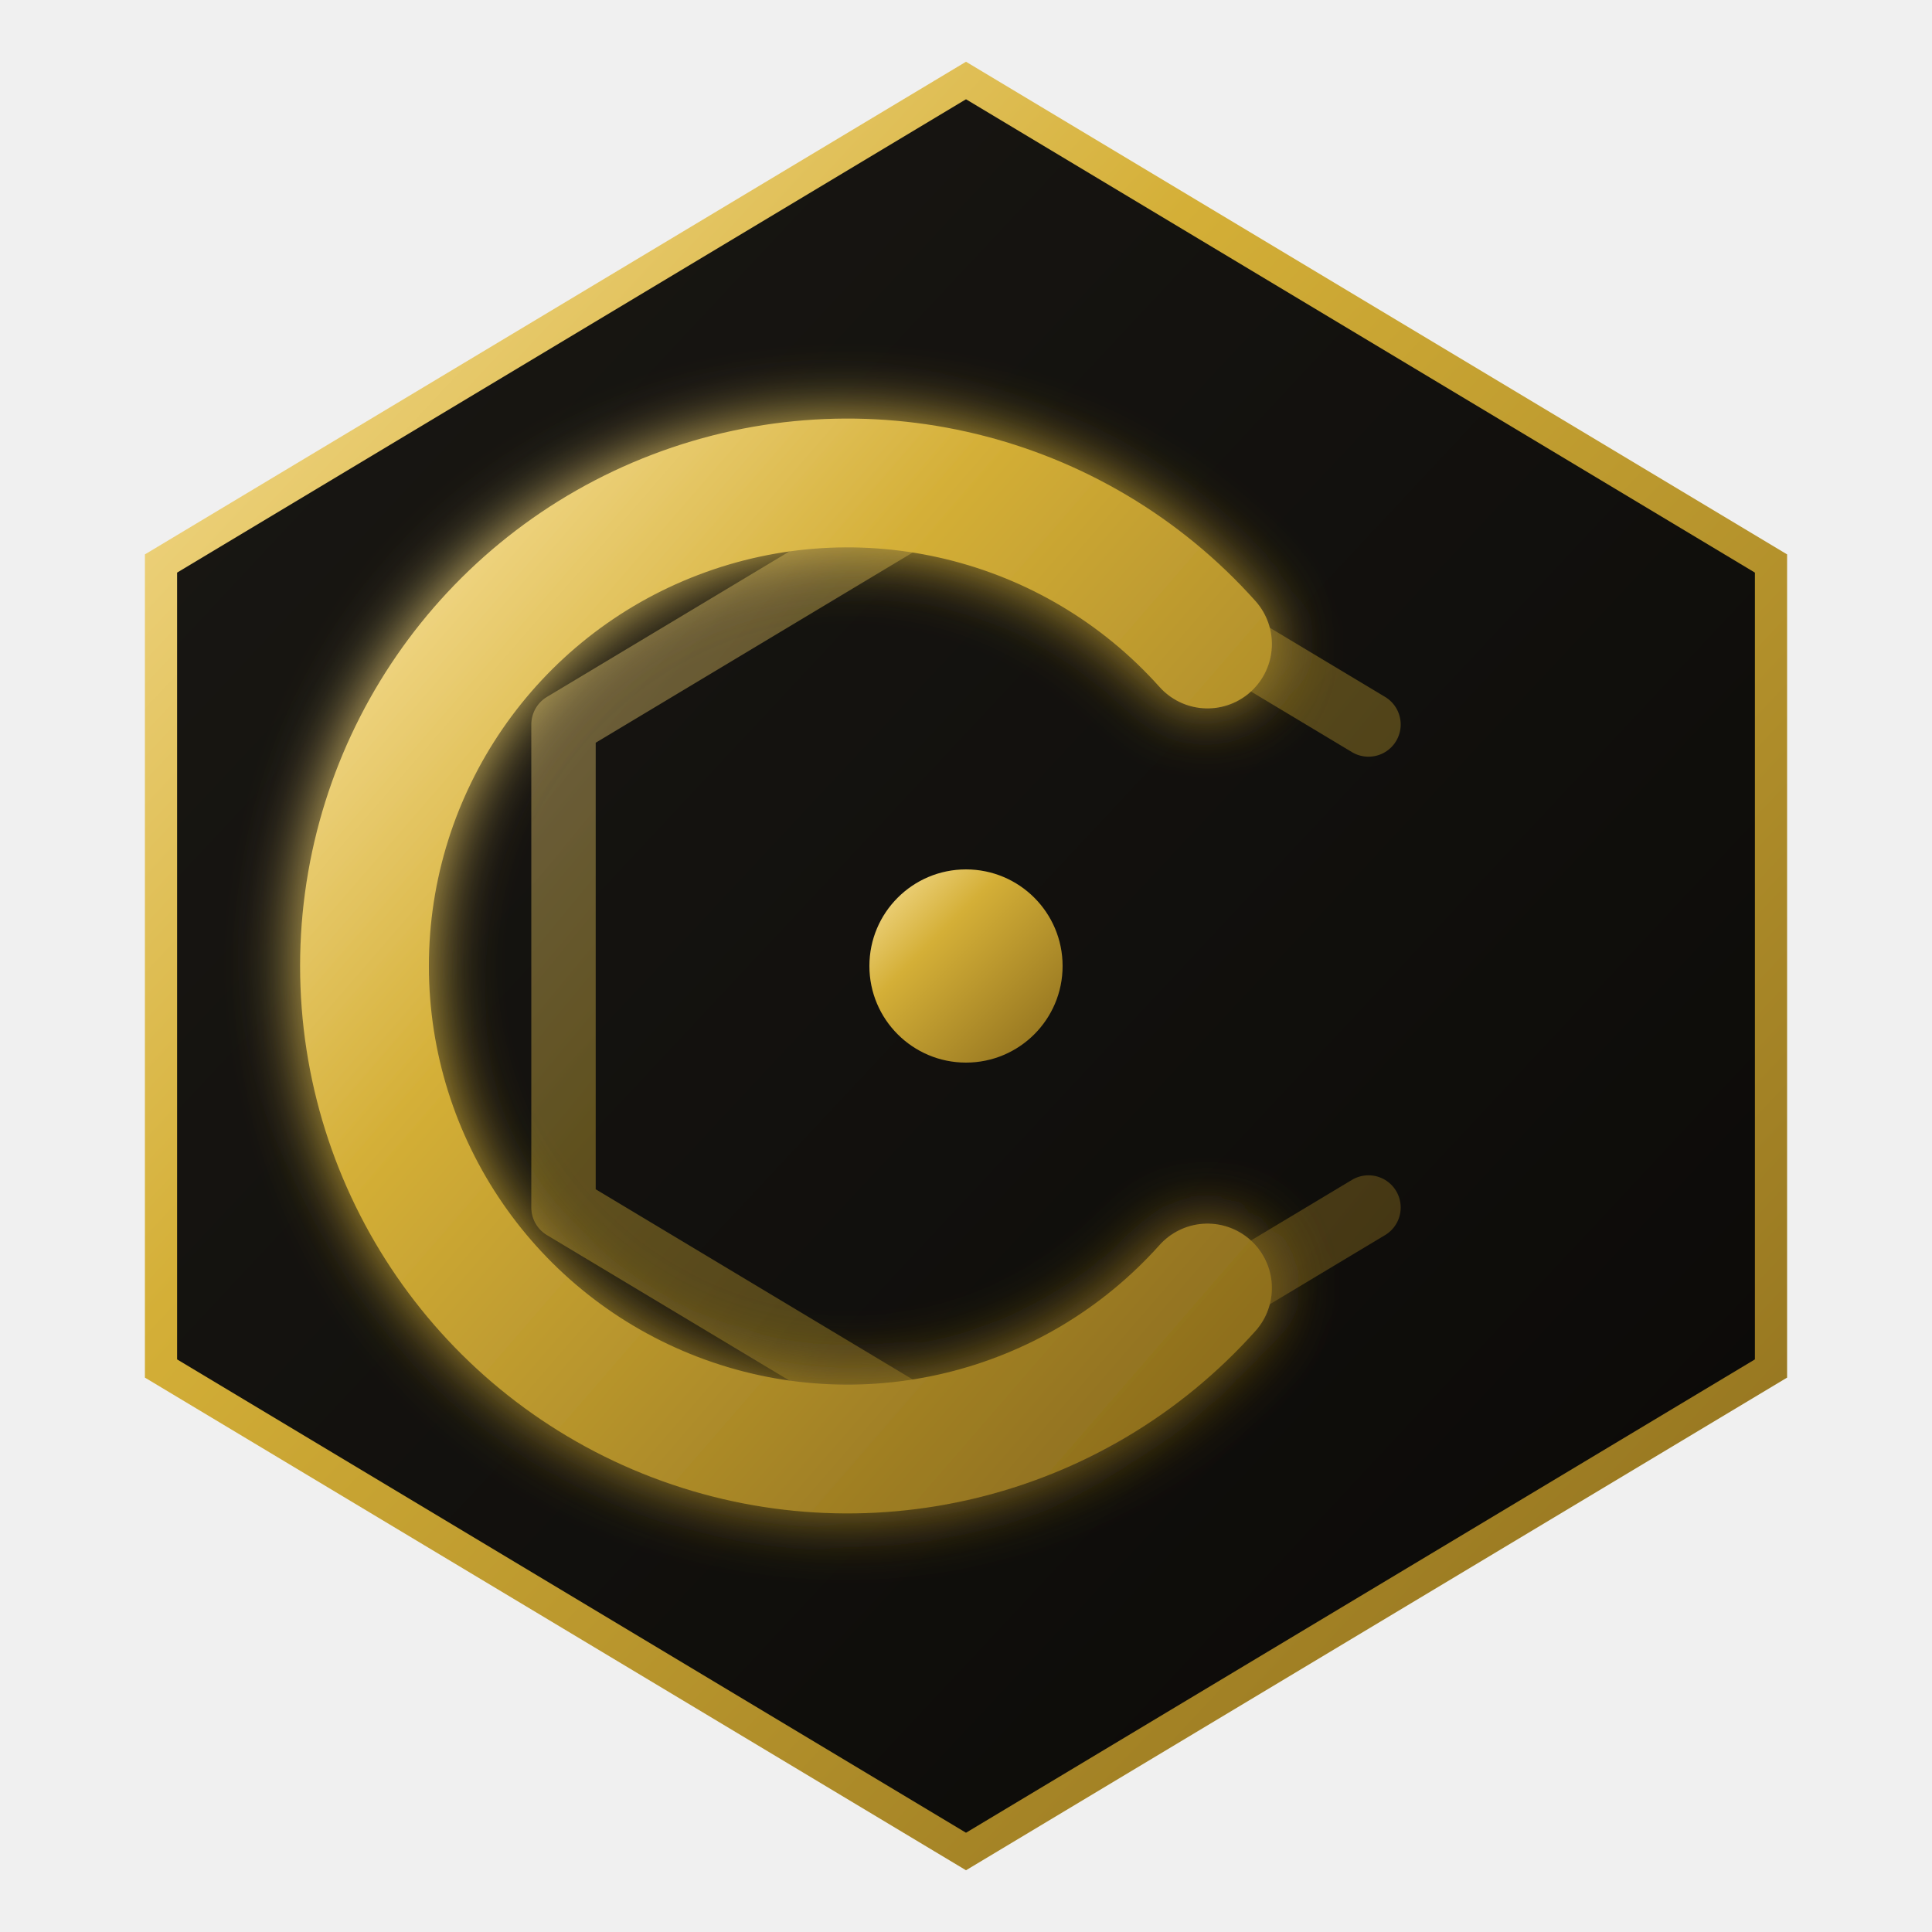
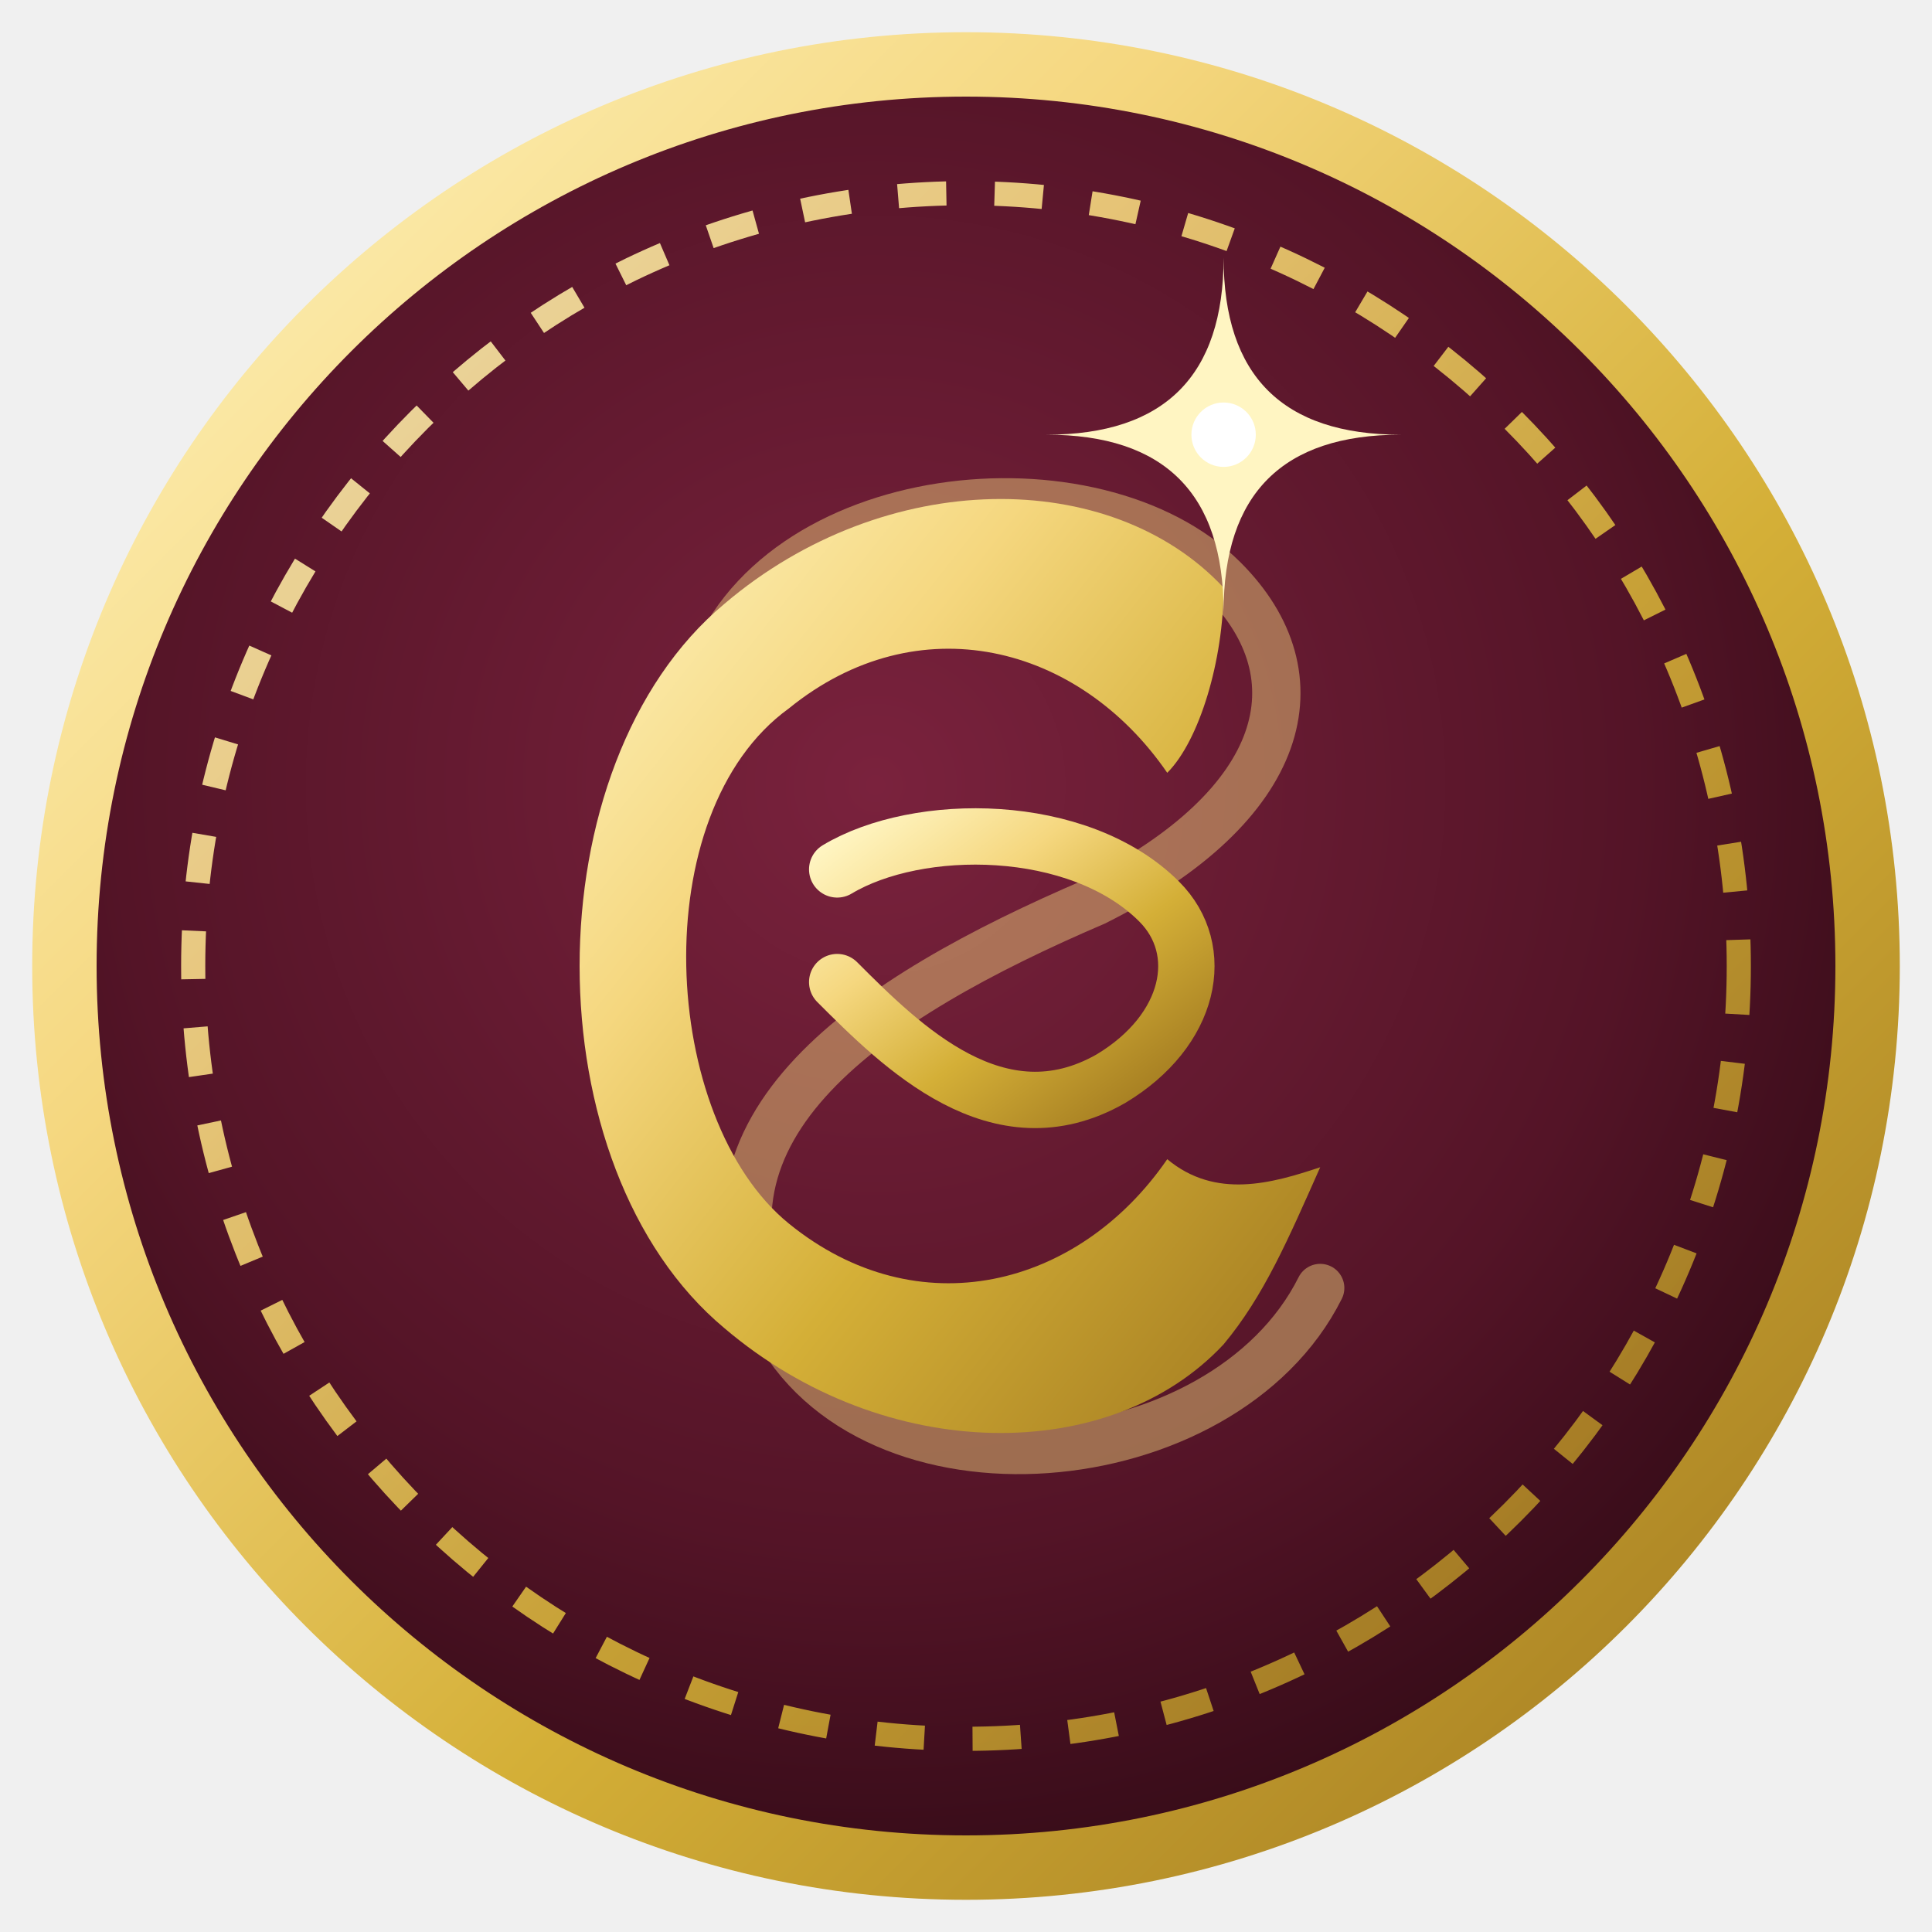
<svg xmlns="http://www.w3.org/2000/svg" viewBox="0 0 120 120">
  <defs>
-     <linearGradient id="gold-grad" x1="0%" y1="0%" x2="100%" y2="100%">
-       <stop offset="0%" stop-color="#F9E29C" />
-       <stop offset="35%" stop-color="#D4AF37" />
-       <stop offset="100%" stop-color="#8A6B1C" />
+     <linearGradient id="fav-gold" x1="0%" y1="0%" x2="100%" y2="100%">
+       <stop offset="0%" stop-color="#FFF5C2" />
+       <stop offset="30%" stop-color="#F5D77F" />
+       <stop offset="60%" stop-color="#D4AF37" />
+       <stop offset="100%" stop-color="#9E761E" />
    </linearGradient>
-     <linearGradient id="dark-bg" x1="0%" y1="0%" x2="100%" y2="100%">
-       <stop offset="0%" stop-color="#1A1814" />
-       <stop offset="100%" stop-color="#0A0907" />
-     </linearGradient>
-     <filter id="glow" x="-20%" y="-20%" width="140%" height="140%">
-       <feGaussianBlur stdDeviation="2" result="blur" />
-       <feComposite in="SourceGraphic" in2="blur" operator="over" />
-     </filter>
+     <radialGradient id="fav-burgundy" cx="45%" cy="40%" r="60%">
+       <stop offset="0%" stop-color="#7A223D" />
+       <stop offset="70%" stop-color="#541427" />
+       <stop offset="100%" stop-color="#380C19" />
+     </radialGradient>
  </defs>
-   <path d="M 60 5 L 110 35 L 110 85 L 60 115 L 10 85 L 10 35 Z" fill="url(#dark-bg)" stroke="url(#gold-grad)" stroke-width="2" />
-   <path d="M 85 45 L 60 30 L 35 45 L 35 75 L 60 90 L 85 75" fill="none" stroke="url(#gold-grad)" stroke-width="4" stroke-linecap="round" stroke-linejoin="round" opacity="0.4" />
-   <path d="M 75 40 A 30 30 0 1 0 75 80" fill="none" stroke="url(#gold-grad)" stroke-width="8" stroke-linecap="round" filter="url(#glow)" />
-   <circle cx="60" cy="60" r="6" fill="url(#gold-grad)" />
+   <circle cx="60" cy="60" r="56" fill="url(#fav-burgundy)" stroke="url(#fav-gold)" stroke-width="4" />
+   <circle cx="60" cy="60" r="48" fill="none" stroke="url(#fav-gold)" stroke-width="1.5" stroke-dasharray="3 3" opacity="0.9" />
+   <path d="M 44 42 C 48 30, 68 28, 76 36 C 82 42, 80 50, 68 56 C 54 62, 42 70, 48 82 C 54 94, 76 92, 82 80" fill="none" stroke="#F5D77F" stroke-width="3" stroke-linecap="round" opacity="0.45" />
+   <path d="M 76 36.5 C 69 29 55 29 45 37.5 C 33 47.5 33 72.5 45 82.5 C 55 91 69 91 76 83.5 C 78.5 80.5 80 77 82 72.5 C 79 73.5 75.5 74.5 72.5 72 C 67 80 57 82.5 49 76 C 41 69.5 40 50.5 49 44 C 57 37.5 67 40 72.5 48 C 74.5 46 76 41 76 36.5 Z" fill="url(#fav-gold)" />
+   <path d="M 52 54 C 57 51, 67 51, 72 56 C 75 59, 74 64, 69 67 C 62 71, 56 65, 52 61" fill="none" stroke="url(#fav-gold)" stroke-width="3.5" stroke-linecap="round" />
+   <g transform="translate(76, 27)">
+     <path d="M 0,-11 Q 0,0 11,0 Q 0,0 0,11 Q 0,0 -11,0 Q 0,0 0,-11 Z" fill="#FFF5C2" />
+     <circle cx="0" cy="0" r="2" fill="#FFFFFF" />
+   </g>
</svg>
